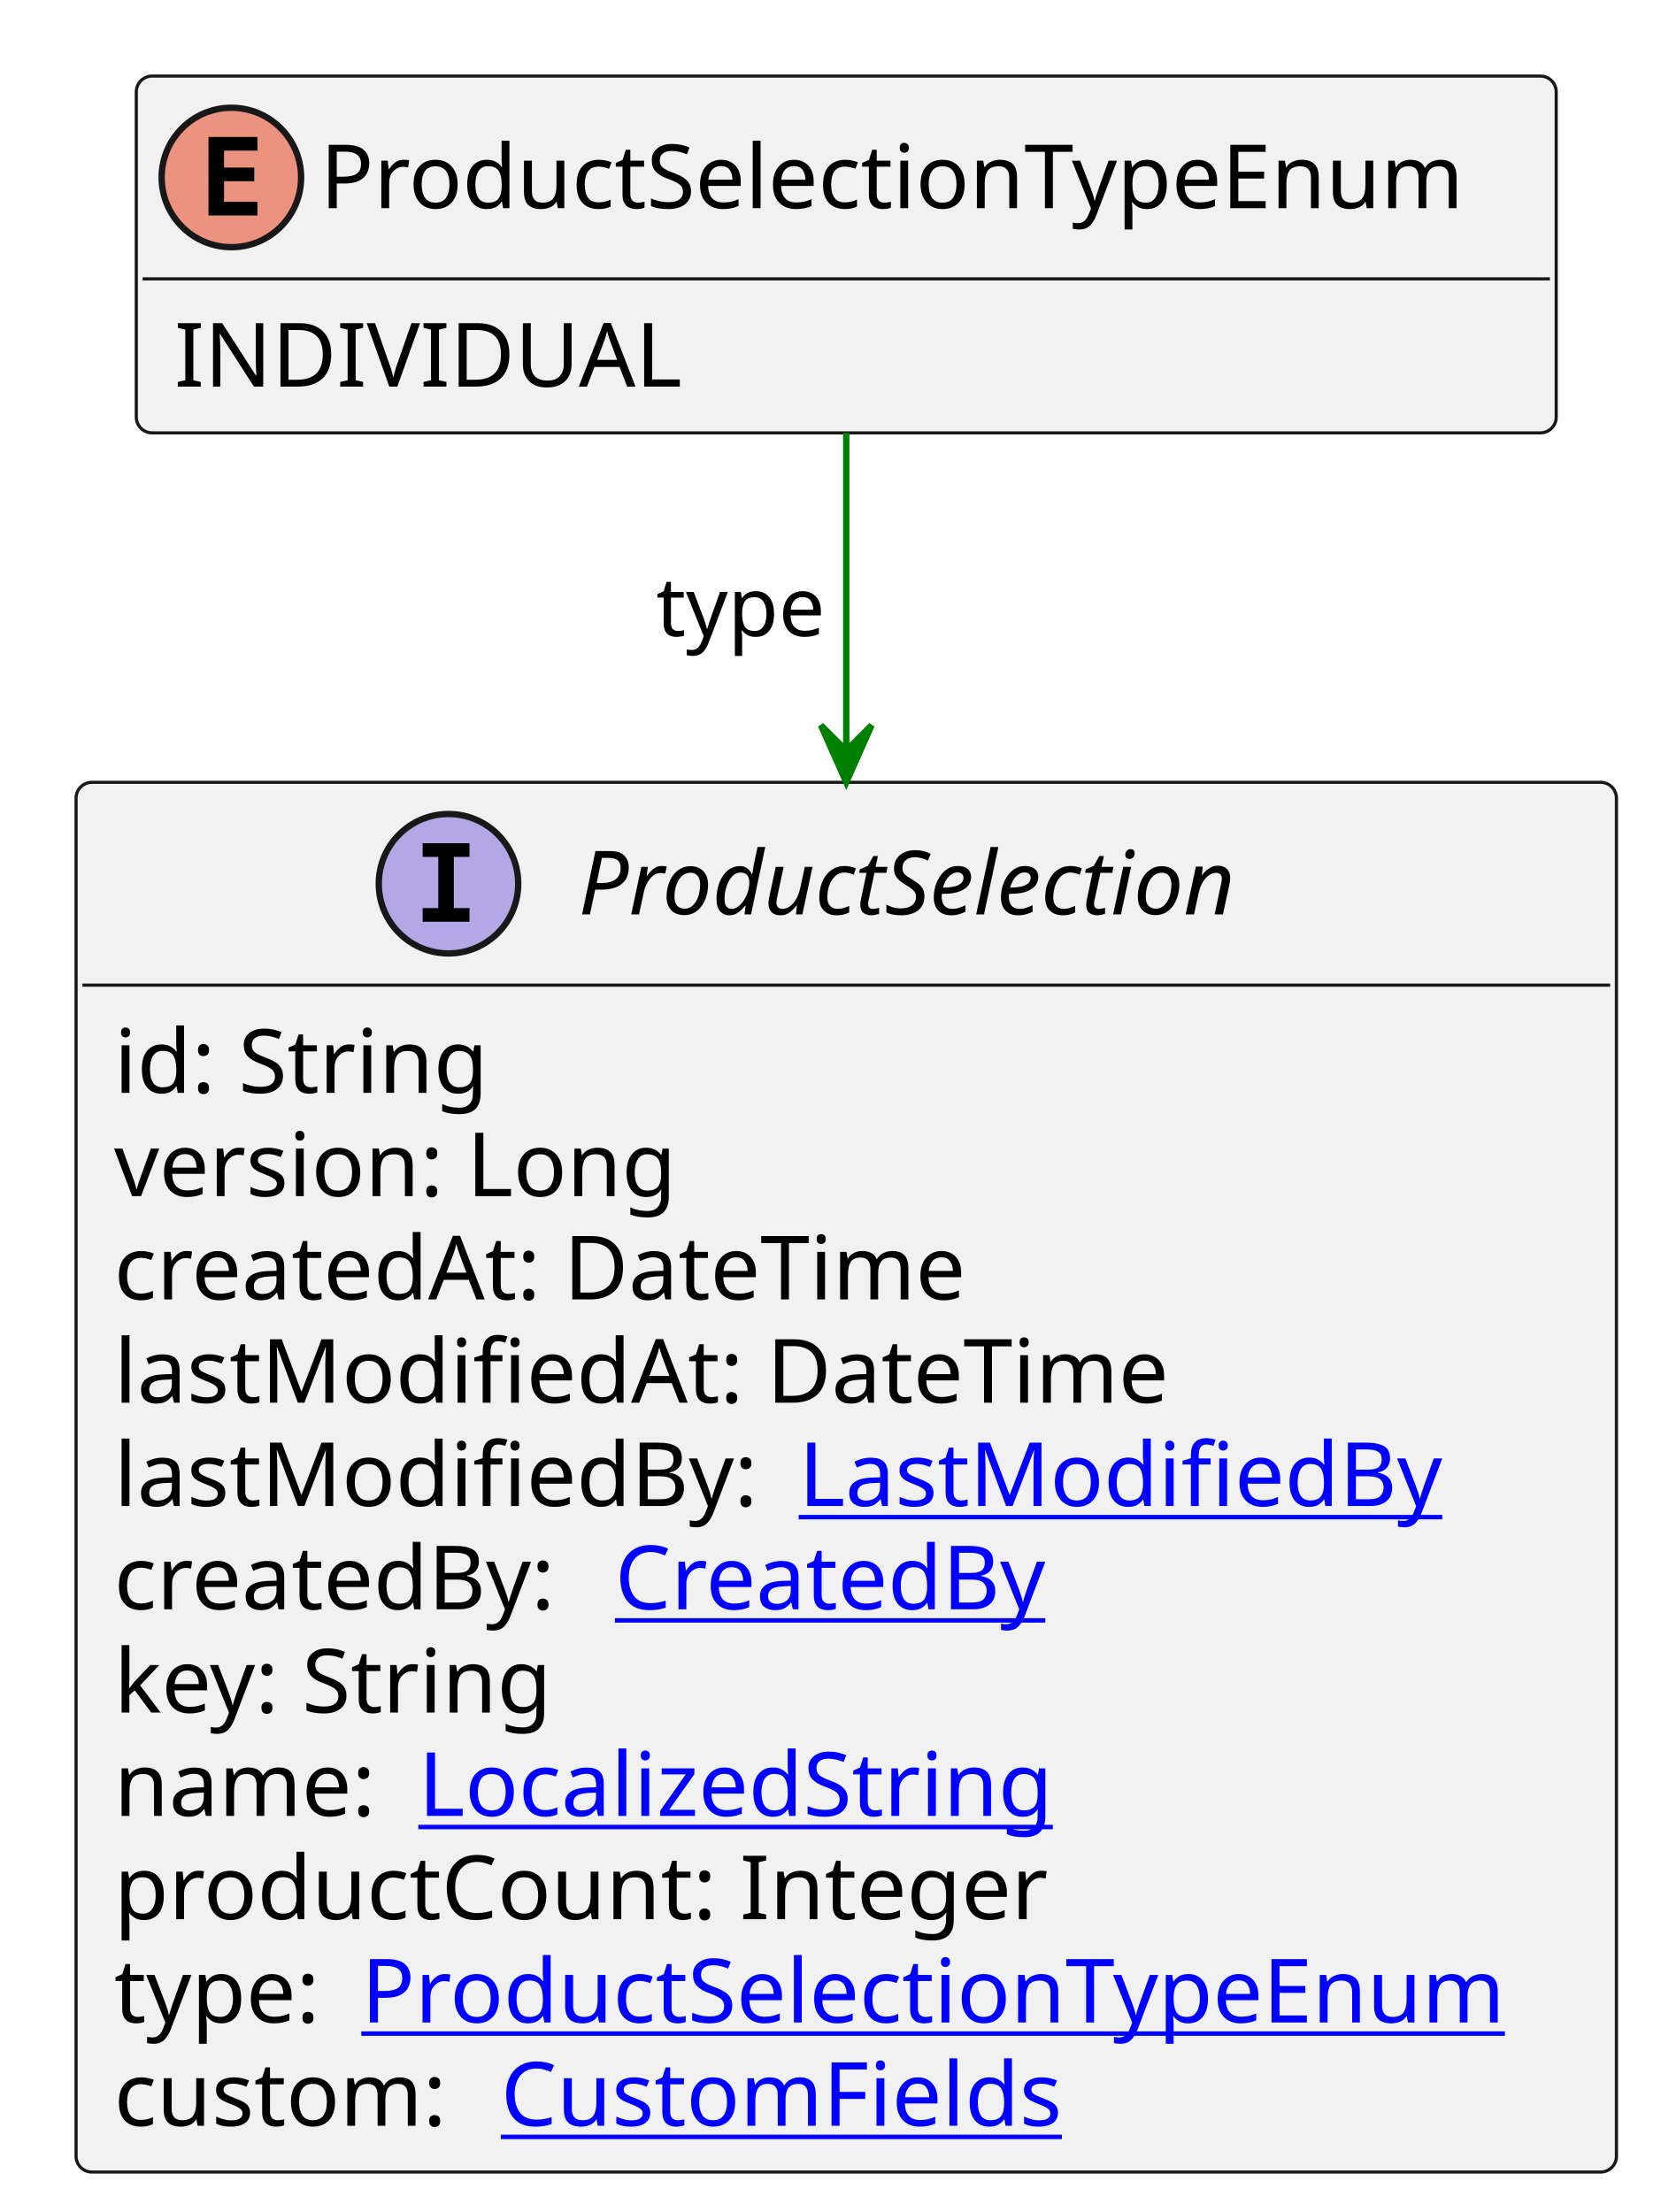
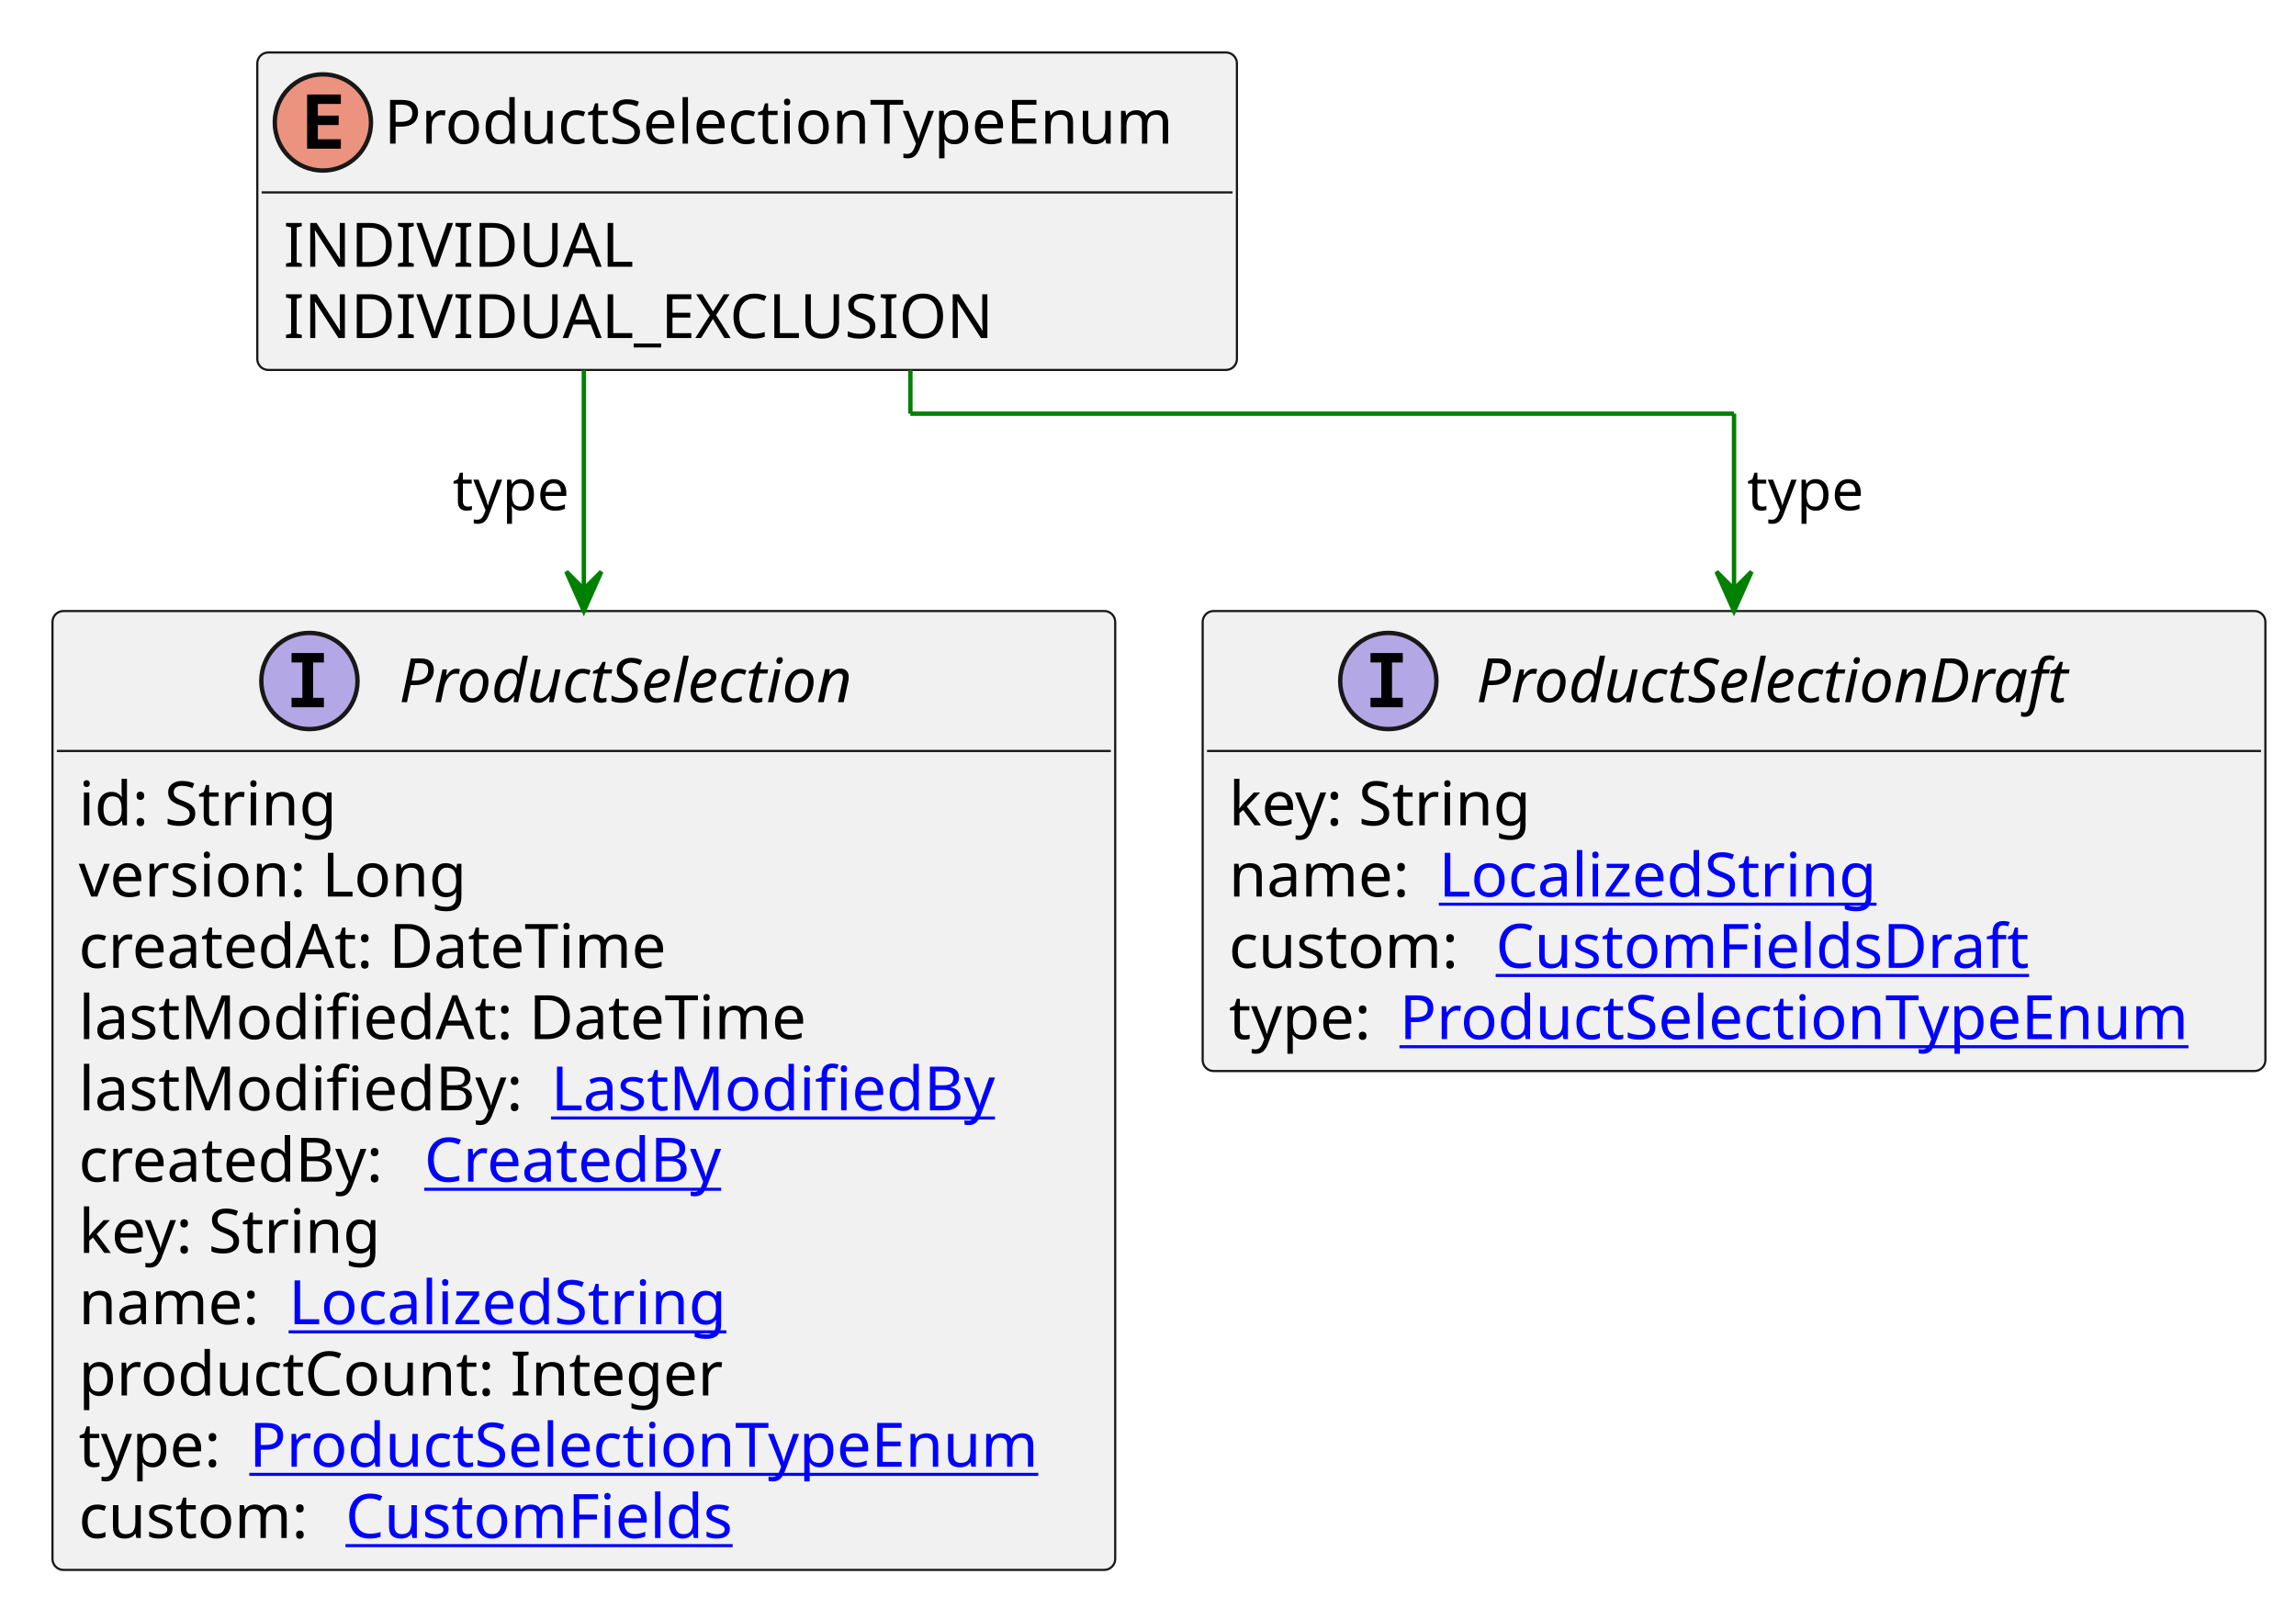
- <svg xmlns="http://www.w3.org/2000/svg" xmlns:xlink="http://www.w3.org/1999/xlink" contentStyleType="text/css" height="349px" preserveAspectRatio="none" style="width:262px;height:349px;background:#FFFFFF;" version="1.1" viewBox="0 0 262 349" width="262px" zoomAndPan="magnify">
+ <svg xmlns="http://www.w3.org/2000/svg" xmlns:xlink="http://www.w3.org/1999/xlink" contentStyleType="text/css" height="365px" preserveAspectRatio="none" style="width:525px;height:365px;background:#FFFFFF;" version="1.1" viewBox="0 0 525 365" width="525px" zoomAndPan="magnify">
  <defs />
  <g>
    <g id="elem_ProductSelectionTypeEnum">
-       <rect codeLine="3" fill="#F1F1F1" height="56.297" id="ProductSelectionTypeEnum" rx="2.5" ry="2.5" style="stroke:#181818;stroke-width:0.5;" width="224" x="21.5" y="12" />
-       <ellipse cx="36.5" cy="28" fill="#EB937F" rx="11" ry="11" style="stroke:#181818;stroke-width:1.0;" />
-       <path d="M40.609,34 L32.891,34 L32.891,21.609 L40.609,21.609 L40.609,23.766 L35.344,23.766 L35.344,26.438 L40.109,26.438 L40.109,28.594 L35.344,28.594 L35.344,31.844 L40.609,31.844 L40.609,34 Z " fill="#000000" />
-       <text fill="#000000" font-family="sans-serif" font-size="14" lengthAdjust="spacing" textLength="192" x="50.5" y="32.847">ProductSelectionTypeEnum</text>
-       <line style="stroke:#181818;stroke-width:0.5;" x1="22.5" x2="244.5" y1="44" y2="44" />
-       <text fill="#000000" font-family="sans-serif" font-size="14" lengthAdjust="spacing" textLength="76" x="27.5" y="60.995">INDIVIDUAL</text>
+       <rect codeLine="3" fill="#F1F1F1" height="72.594" id="ProductSelectionTypeEnum" rx="2.5" ry="2.5" style="stroke:#181818;stroke-width:0.5;" width="224" x="58.833" y="12" />
+       <ellipse cx="73.833" cy="28" fill="#EB937F" rx="11" ry="11" style="stroke:#181818;stroke-width:1.0;" />
+       <path d="M77.943,34 L70.224,34 L70.224,21.609 L77.943,21.609 L77.943,23.766 L72.677,23.766 L72.677,26.438 L77.443,26.438 L77.443,28.594 L72.677,28.594 L72.677,31.844 L77.943,31.844 L77.943,34 Z " fill="#000000" />
+       <text fill="#000000" font-family="sans-serif" font-size="14" lengthAdjust="spacing" textLength="192" x="87.833" y="32.847">ProductSelectionTypeEnum</text>
+       <line style="stroke:#181818;stroke-width:0.5;" x1="59.833" x2="281.833" y1="44" y2="44" />
+       <text fill="#000000" font-family="sans-serif" font-size="14" lengthAdjust="spacing" textLength="76" x="64.833" y="60.995">INDIVIDUAL</text>
+       <text fill="#000000" font-family="sans-serif" font-size="14" lengthAdjust="spacing" textLength="161" x="64.833" y="77.292">INDIVIDUAL_EXCLUSION</text>
    </g>
    <a href="ProductSelection.svg" target="_top" title="ProductSelection.svg" xlink:actuate="onRequest" xlink:href="ProductSelection.svg" xlink:show="new" xlink:title="ProductSelection.svg" xlink:type="simple">
      <g id="elem_ProductSelection">
-         <rect codeLine="6" fill="#F1F1F1" height="219.266" id="ProductSelection" rx="2.5" ry="2.5" style="stroke:#181818;stroke-width:0.5;" width="243" x="12" y="123.43" />
-         <ellipse cx="70.75" cy="139.43" fill="#B4A7E5" rx="11" ry="11" style="stroke:#181818;stroke-width:1.0;" />
-         <path d="M66.672,135.195 L66.672,133.039 L74.062,133.039 L74.062,135.195 L71.594,135.195 L71.594,143.273 L74.062,143.273 L74.062,145.43 L66.672,145.43 L66.672,143.273 L69.141,143.273 L69.141,135.195 L66.672,135.195 Z " fill="#000000" />
-         <text fill="#000000" font-family="sans-serif" font-size="14" font-style="italic" lengthAdjust="spacing" textLength="117" x="91.25" y="144.276">ProductSelection</text>
-         <line style="stroke:#181818;stroke-width:0.5;" x1="13" x2="254" y1="155.43" y2="155.43" />
-         <text fill="#000000" font-family="sans-serif" font-size="14" lengthAdjust="spacing" textLength="61" x="18" y="172.425">id: String</text>
-         <text fill="#000000" font-family="sans-serif" font-size="14" lengthAdjust="spacing" textLength="93" x="18" y="188.722">version: Long</text>
-         <text fill="#000000" font-family="sans-serif" font-size="14" lengthAdjust="spacing" textLength="143" x="18" y="205.019">createdAt: DateTime</text>
-         <text fill="#000000" font-family="sans-serif" font-size="14" lengthAdjust="spacing" textLength="172" x="18" y="221.315">lastModifiedAt: DateTime</text>
-         <text fill="#000000" font-family="sans-serif" font-size="14" lengthAdjust="spacing" textLength="104" x="18" y="237.612">lastModifiedBy:</text>
+         <rect codeLine="7" fill="#F1F1F1" height="219.266" id="ProductSelection" rx="2.5" ry="2.5" style="stroke:#181818;stroke-width:0.5;" width="243" x="12" y="139.727" />
+         <ellipse cx="70.75" cy="155.727" fill="#B4A7E5" rx="11" ry="11" style="stroke:#181818;stroke-width:1.0;" />
+         <path d="M66.672,151.492 L66.672,149.336 L74.062,149.336 L74.062,151.492 L71.594,151.492 L71.594,159.57 L74.062,159.57 L74.062,161.727 L66.672,161.727 L66.672,159.57 L69.141,159.57 L69.141,151.492 L66.672,151.492 Z " fill="#000000" />
+         <text fill="#000000" font-family="sans-serif" font-size="14" font-style="italic" lengthAdjust="spacing" textLength="117" x="91.25" y="160.573">ProductSelection</text>
+         <line style="stroke:#181818;stroke-width:0.5;" x1="13" x2="254" y1="171.727" y2="171.727" />
+         <text fill="#000000" font-family="sans-serif" font-size="14" lengthAdjust="spacing" textLength="61" x="18" y="188.722">id: String</text>
+         <text fill="#000000" font-family="sans-serif" font-size="14" lengthAdjust="spacing" textLength="93" x="18" y="205.019">version: Long</text>
+         <text fill="#000000" font-family="sans-serif" font-size="14" lengthAdjust="spacing" textLength="143" x="18" y="221.315">createdAt: DateTime</text>
+         <text fill="#000000" font-family="sans-serif" font-size="14" lengthAdjust="spacing" textLength="172" x="18" y="237.612">lastModifiedAt: DateTime</text>
+         <text fill="#000000" font-family="sans-serif" font-size="14" lengthAdjust="spacing" textLength="104" x="18" y="253.909">lastModifiedBy:</text>
        <a href="LastModifiedBy.svg" target="_top" title="LastModifiedBy.svg" xlink:actuate="onRequest" xlink:href="LastModifiedBy.svg" xlink:show="new" xlink:title="LastModifiedBy.svg" xlink:type="simple">
-           <text fill="#0000FF" font-family="sans-serif" font-size="14" lengthAdjust="spacing" text-decoration="underline" textLength="103" x="126" y="237.612">LastModifiedBy</text>
+           <text fill="#0000FF" font-family="sans-serif" font-size="14" lengthAdjust="spacing" text-decoration="underline" textLength="103" x="126" y="253.909">LastModifiedBy</text>
        </a>
-         <text fill="#000000" font-family="sans-serif" font-size="14" lengthAdjust="spacing" textLength="75" x="18" y="253.909">createdBy:</text>
+         <text fill="#000000" font-family="sans-serif" font-size="14" lengthAdjust="spacing" textLength="75" x="18" y="270.206">createdBy:</text>
        <a href="CreatedBy.svg" target="_top" title="CreatedBy.svg" xlink:actuate="onRequest" xlink:href="CreatedBy.svg" xlink:show="new" xlink:title="CreatedBy.svg" xlink:type="simple">
-           <text fill="#0000FF" font-family="sans-serif" font-size="14" lengthAdjust="spacing" text-decoration="underline" textLength="72" x="97" y="253.909">CreatedBy</text>
+           <text fill="#0000FF" font-family="sans-serif" font-size="14" lengthAdjust="spacing" text-decoration="underline" textLength="72" x="97" y="270.206">CreatedBy</text>
        </a>
-         <text fill="#000000" font-family="sans-serif" font-size="14" lengthAdjust="spacing" textLength="73" x="18" y="270.206">key: String</text>
-         <text fill="#000000" font-family="sans-serif" font-size="14" lengthAdjust="spacing" textLength="44" x="18" y="286.503">name:</text>
+         <text fill="#000000" font-family="sans-serif" font-size="14" lengthAdjust="spacing" textLength="73" x="18" y="286.503">key: String</text>
+         <text fill="#000000" font-family="sans-serif" font-size="14" lengthAdjust="spacing" textLength="44" x="18" y="302.8">name:</text>
        <a href="LocalizedString.svg" target="_top" title="LocalizedString.svg" xlink:actuate="onRequest" xlink:href="LocalizedString.svg" xlink:show="new" xlink:title="LocalizedString.svg" xlink:type="simple">
-           <text fill="#0000FF" font-family="sans-serif" font-size="14" lengthAdjust="spacing" text-decoration="underline" textLength="104" x="66" y="286.503">LocalizedString</text>
+           <text fill="#0000FF" font-family="sans-serif" font-size="14" lengthAdjust="spacing" text-decoration="underline" textLength="104" x="66" y="302.8">LocalizedString</text>
        </a>
-         <text fill="#000000" font-family="sans-serif" font-size="14" lengthAdjust="spacing" textLength="154" x="18" y="302.8">productCount: Integer</text>
-         <text fill="#000000" font-family="sans-serif" font-size="14" lengthAdjust="spacing" textLength="35" x="18" y="319.097">type:</text>
+         <text fill="#000000" font-family="sans-serif" font-size="14" lengthAdjust="spacing" textLength="154" x="18" y="319.097">productCount: Integer</text>
+         <text fill="#000000" font-family="sans-serif" font-size="14" lengthAdjust="spacing" textLength="35" x="18" y="335.394">type:</text>
        <a href="ProductSelectionTypeEnum.svg" target="_top" title="ProductSelectionTypeEnum.svg" xlink:actuate="onRequest" xlink:href="ProductSelectionTypeEnum.svg" xlink:show="new" xlink:title="ProductSelectionTypeEnum.svg" xlink:type="simple">
-           <text fill="#0000FF" font-family="sans-serif" font-size="14" lengthAdjust="spacing" text-decoration="underline" textLength="192" x="57" y="319.097">ProductSelectionTypeEnum</text>
+           <text fill="#0000FF" font-family="sans-serif" font-size="14" lengthAdjust="spacing" text-decoration="underline" textLength="192" x="57" y="335.394">ProductSelectionTypeEnum</text>
        </a>
-         <text fill="#000000" font-family="sans-serif" font-size="14" lengthAdjust="spacing" textLength="57" x="18" y="335.394">custom:</text>
+         <text fill="#000000" font-family="sans-serif" font-size="14" lengthAdjust="spacing" textLength="57" x="18" y="351.69">custom:</text>
        <a href="CustomFields.svg" target="_top" title="CustomFields.svg" xlink:actuate="onRequest" xlink:href="CustomFields.svg" xlink:show="new" xlink:title="CustomFields.svg" xlink:type="simple">
-           <text fill="#0000FF" font-family="sans-serif" font-size="14" lengthAdjust="spacing" text-decoration="underline" textLength="94" x="79" y="335.394">CustomFields</text>
+           <text fill="#0000FF" font-family="sans-serif" font-size="14" lengthAdjust="spacing" text-decoration="underline" textLength="94" x="79" y="351.69">CustomFields</text>
        </a>
      </g>
    </a>
-     <line style="stroke:#008000;stroke-width:1.0;" x1="133.5" x2="133.5" y1="68.297" y2="123.43" />
-     <polygon fill="#008000" points="133.5,123.43,137.5,114.43,133.5,118.43,129.5,114.43,133.5,123.43" style="stroke:#008000;stroke-width:1.0;" />
-     <text fill="#000000" font-family="sans-serif" font-size="13" lengthAdjust="spacing" textLength="28" x="103.5" y="100.364">type</text>
+     <a href="ProductSelectionDraft.svg" target="_top" title="ProductSelectionDraft.svg" xlink:actuate="onRequest" xlink:href="ProductSelectionDraft.svg" xlink:show="new" xlink:title="ProductSelectionDraft.svg" xlink:type="simple">
+       <g id="elem_ProductSelectionDraft">
+         <rect codeLine="20" fill="#F1F1F1" height="105.188" id="ProductSelectionDraft" rx="2.5" ry="2.5" style="stroke:#181818;stroke-width:0.5;" width="243" x="275" y="139.727" />
+         <ellipse cx="317.45" cy="155.727" fill="#B4A7E5" rx="11" ry="11" style="stroke:#181818;stroke-width:1.0;" />
+         <path d="M313.372,151.492 L313.372,149.336 L320.762,149.336 L320.762,151.492 L318.294,151.492 L318.294,159.57 L320.762,159.57 L320.762,161.727 L313.372,161.727 L313.372,159.57 L315.841,159.57 L315.841,151.492 L313.372,151.492 Z " fill="#000000" />
+         <text fill="#000000" font-family="sans-serif" font-size="14" font-style="italic" lengthAdjust="spacing" textLength="150" x="337.55" y="160.573">ProductSelectionDraft</text>
+         <line style="stroke:#181818;stroke-width:0.5;" x1="276" x2="517" y1="171.727" y2="171.727" />
+         <text fill="#000000" font-family="sans-serif" font-size="14" lengthAdjust="spacing" textLength="73" x="281" y="188.722">key: String</text>
+         <text fill="#000000" font-family="sans-serif" font-size="14" lengthAdjust="spacing" textLength="44" x="281" y="205.019">name:</text>
+         <a href="LocalizedString.svg" target="_top" title="LocalizedString.svg" xlink:actuate="onRequest" xlink:href="LocalizedString.svg" xlink:show="new" xlink:title="LocalizedString.svg" xlink:type="simple">
+           <text fill="#0000FF" font-family="sans-serif" font-size="14" lengthAdjust="spacing" text-decoration="underline" textLength="104" x="329" y="205.019">LocalizedString</text>
+         </a>
+         <text fill="#000000" font-family="sans-serif" font-size="14" lengthAdjust="spacing" textLength="57" x="281" y="221.315">custom:</text>
+         <a href="CustomFieldsDraft.svg" target="_top" title="CustomFieldsDraft.svg" xlink:actuate="onRequest" xlink:href="CustomFieldsDraft.svg" xlink:show="new" xlink:title="CustomFieldsDraft.svg" xlink:type="simple">
+           <text fill="#0000FF" font-family="sans-serif" font-size="14" lengthAdjust="spacing" text-decoration="underline" textLength="127" x="342" y="221.315">CustomFieldsDraft</text>
+         </a>
+         <text fill="#000000" font-family="sans-serif" font-size="14" lengthAdjust="spacing" textLength="35" x="281" y="237.612">type:</text>
+         <a href="ProductSelectionTypeEnum.svg" target="_top" title="ProductSelectionTypeEnum.svg" xlink:actuate="onRequest" xlink:href="ProductSelectionTypeEnum.svg" xlink:show="new" xlink:title="ProductSelectionTypeEnum.svg" xlink:type="simple">
+           <text fill="#0000FF" font-family="sans-serif" font-size="14" lengthAdjust="spacing" text-decoration="underline" textLength="192" x="320" y="237.612">ProductSelectionTypeEnum</text>
+         </a>
+       </g>
+     </a>
+     <line style="stroke:#008000;stroke-width:1.0;" x1="133.5" x2="133.5" y1="84.594" y2="139.727" />
+     <polygon fill="#008000" points="133.5,139.727,137.5,130.727,133.5,134.727,129.5,130.727,133.5,139.727" style="stroke:#008000;stroke-width:1.0;" />
+     <text fill="#000000" font-family="sans-serif" font-size="13" lengthAdjust="spacing" textLength="28" x="103.5" y="116.661">type</text>
+     <line style="stroke:#008000;stroke-width:1.0;" x1="208.167" x2="208.167" y1="84.594" y2="94.594" />
+     <line style="stroke:#008000;stroke-width:1.0;" x1="208.167" x2="396.5" y1="94.594" y2="94.594" />
+     <line style="stroke:#008000;stroke-width:1.0;" x1="396.5" x2="396.5" y1="94.594" y2="139.727" />
+     <polygon fill="#008000" points="396.5,139.727,400.5,130.727,396.5,134.727,392.5,130.727,396.5,139.727" style="stroke:#008000;stroke-width:1.0;" />
+     <text fill="#000000" font-family="sans-serif" font-size="13" lengthAdjust="spacing" textLength="28" x="399.5" y="116.661">type</text>
  </g>
</svg>
